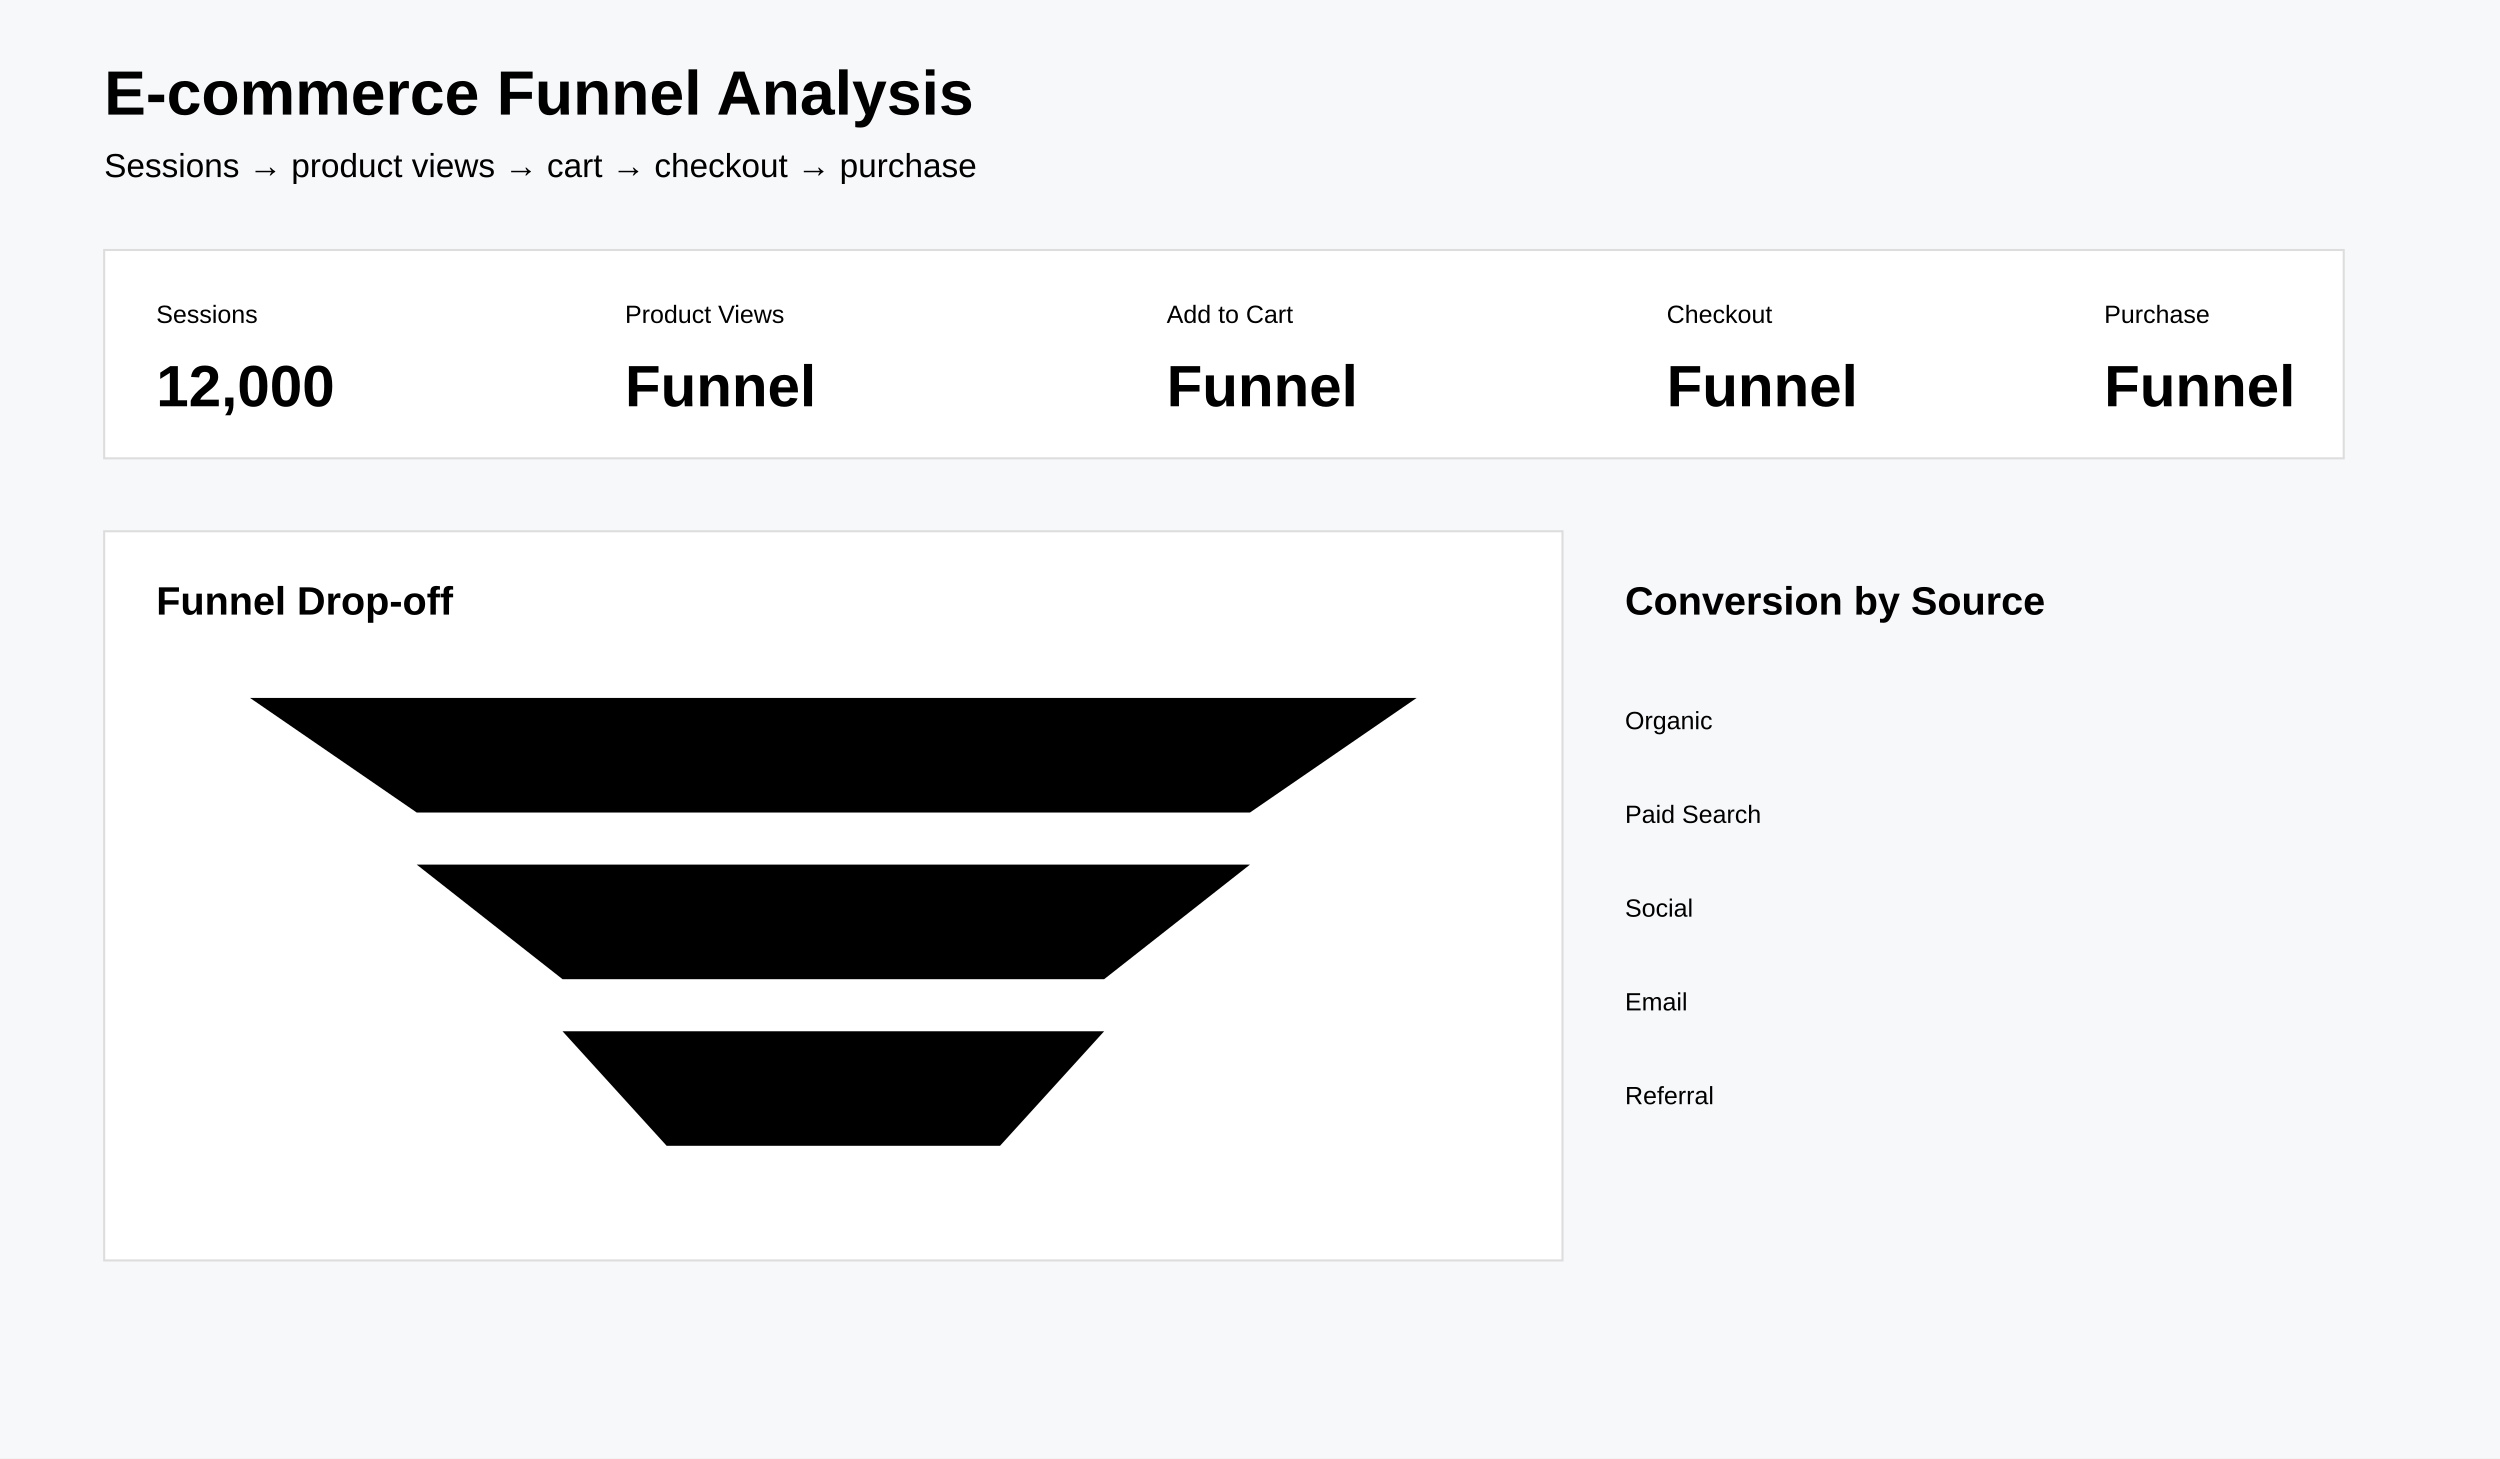
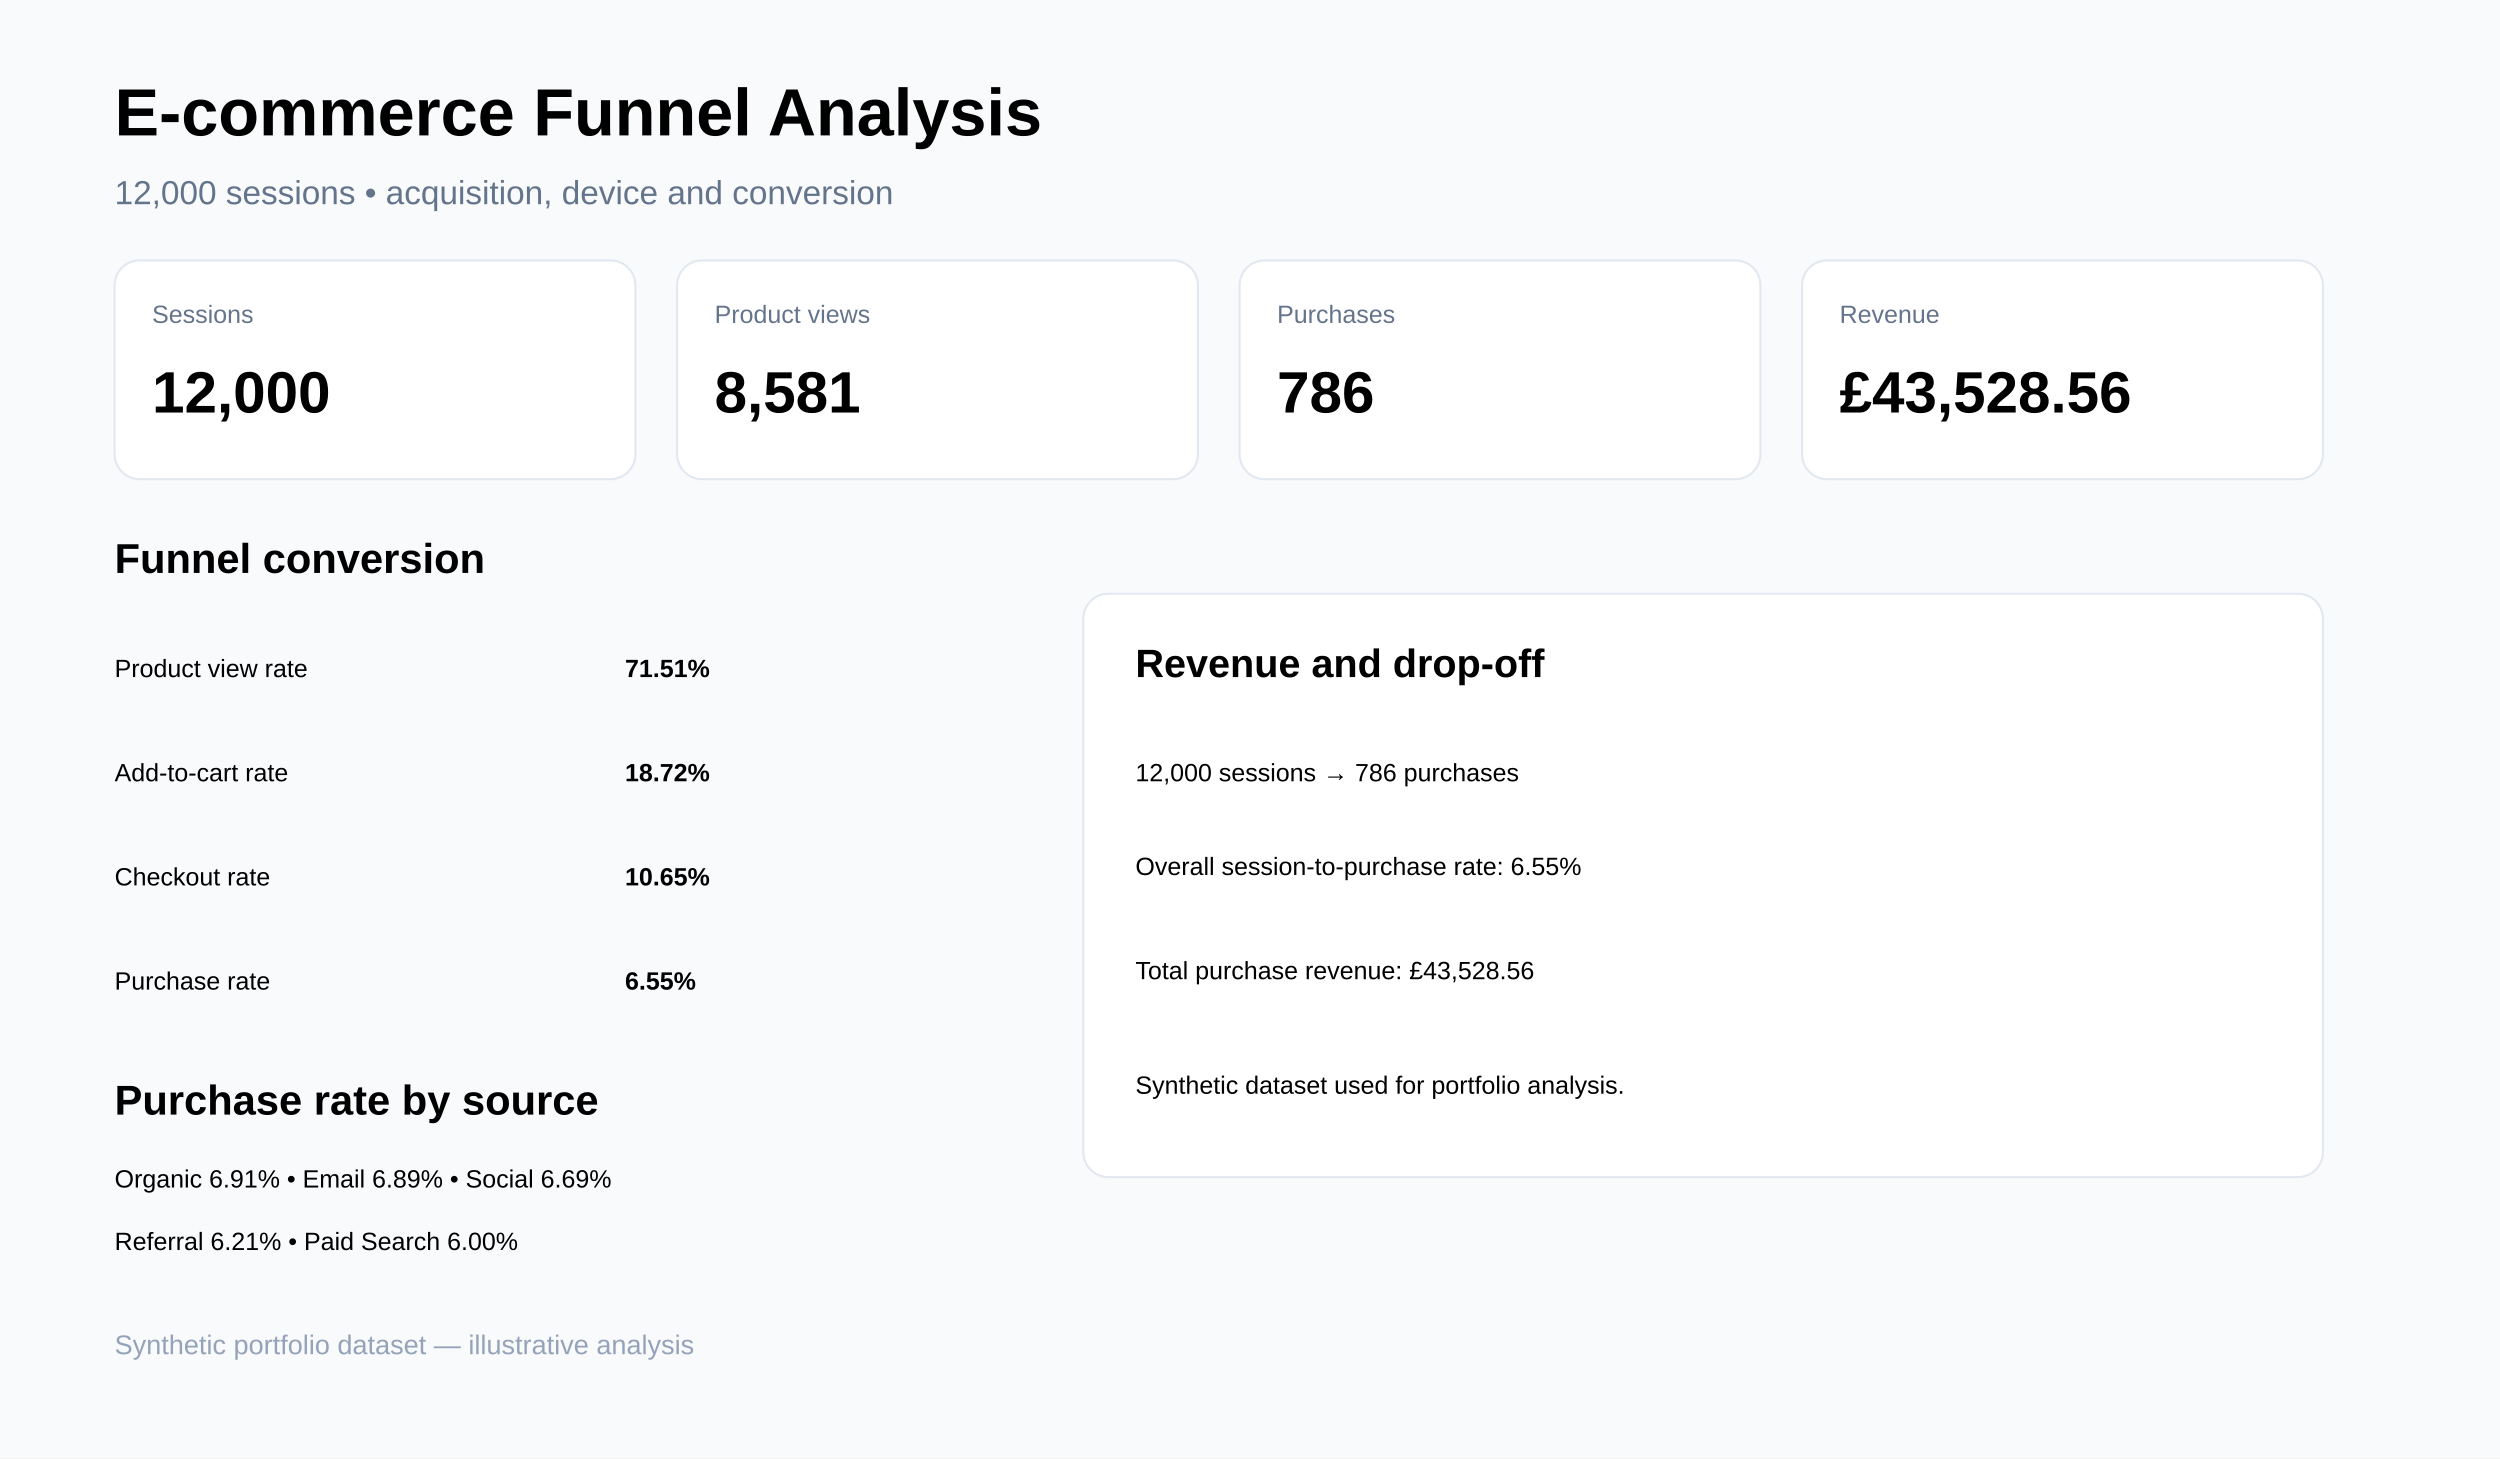
<svg xmlns="http://www.w3.org/2000/svg" width="1200" height="700">
-   <rect width="1200" height="700" fill="#f7f8fa" />
-   <text x="50" y="55" font-family="Arial" font-size="30" font-weight="700">E-commerce Funnel Analysis</text>
-   <text x="50" y="85" font-family="Arial" font-size="16">Sessions → product views → cart → checkout → purchase</text>
+   <rect width="1200" height="700" fill="#f8fafc" />
+   <text x="55" y="65" font-family="Arial" font-size="32" font-weight="700">E-commerce Funnel Analysis</text>
+   <text x="55" y="98" font-family="Arial" font-size="16" fill="#64748b">12,000 sessions • acquisition, device and conversion</text>
  <g font-family="Arial">
-     <rect x="50" y="120" width="1075" height="100" fill="white" stroke="#ddd" />
-     <text x="75" y="155">Sessions</text>
-     <text x="75" y="195" font-size="28" font-weight="700">12,000</text>
-     <text x="300" y="155">Product Views</text>
-     <text x="300" y="195" font-size="28" font-weight="700">Funnel</text>
-     <text x="560" y="155">Add to Cart</text>
-     <text x="560" y="195" font-size="28" font-weight="700">Funnel</text>
-     <text x="800" y="155">Checkout</text>
-     <text x="800" y="195" font-size="28" font-weight="700">Funnel</text>
-     <text x="1010" y="155">Purchase</text>
-     <text x="1010" y="195" font-size="28" font-weight="700">Funnel</text>
-     <rect x="50" y="255" width="700" height="350" fill="white" stroke="#ddd" />
-     <text x="75" y="295" font-size="19" font-weight="700">Funnel Drop-off</text>
-     <polygon points="120,335 680,335 600,390 200,390" />
-     <polygon points="200,415 600,415 530,470 270,470" />
-     <polygon points="270,495 530,495 480,550 320,550" />
-     <text x="780" y="295" font-size="19" font-weight="700">Conversion by Source</text>
-     <text x="780" y="350">Organic</text>
-     <text x="780" y="395">Paid Search</text>
-     <text x="780" y="440">Social</text>
-     <text x="780" y="485">Email</text>
-     <text x="780" y="530">Referral</text>
+     <rect x="55" y="125" width="250" height="105" rx="12" fill="white" stroke="#e2e8f0" />
+     <text x="73" y="155" fill="#64748b">Sessions</text>
+     <text x="73" y="198" font-size="28" font-weight="700">12,000</text>
+     <rect x="325" y="125" width="250" height="105" rx="12" fill="white" stroke="#e2e8f0" />
+     <text x="343" y="155" fill="#64748b">Product views</text>
+     <text x="343" y="198" font-size="28" font-weight="700">8,581</text>
+     <rect x="595" y="125" width="250" height="105" rx="12" fill="white" stroke="#e2e8f0" />
+     <text x="613" y="155" fill="#64748b">Purchases</text>
+     <text x="613" y="198" font-size="28" font-weight="700">786</text>
+     <rect x="865" y="125" width="250" height="105" rx="12" fill="white" stroke="#e2e8f0" />
+     <text x="883" y="155" fill="#64748b">Revenue</text>
+     <text x="883" y="198" font-size="28" font-weight="700">£43,528.56</text>
+     <text x="55" y="275" font-size="20" font-weight="700">Funnel conversion</text>
+     <text x="55" y="325">Product view rate</text>
+     <text x="300" y="325" font-weight="700">71.51%</text>
+     <text x="55" y="375">Add-to-cart rate</text>
+     <text x="300" y="375" font-weight="700">18.72%</text>
+     <text x="55" y="425">Checkout rate</text>
+     <text x="300" y="425" font-weight="700">10.65%</text>
+     <text x="55" y="475">Purchase rate</text>
+     <text x="300" y="475" font-weight="700">6.55%</text>
+     <text x="55" y="535" font-size="20" font-weight="700">Purchase rate by source</text>
+     <text x="55" y="570">Organic 6.91% • Email 6.89% • Social 6.69%</text>
+     <text x="55" y="600">Referral 6.21% • Paid Search 6.00%</text>
+     <rect x="520" y="285" width="595" height="280" rx="12" fill="white" stroke="#e2e8f0" />
+     <text x="545" y="325" font-size="19" font-weight="700">Revenue and drop-off</text>
+     <text x="545" y="375">12,000 sessions → 786 purchases</text>
+     <text x="545" y="420">Overall session-to-purchase rate: 6.55%</text>
+     <text x="545" y="470">Total purchase revenue: £43,528.56</text>
+     <text x="545" y="525">Synthetic dataset used for portfolio analysis.</text>
+     <text x="55" y="650" font-size="13" fill="#94a3b8">Synthetic portfolio dataset — illustrative analysis</text>
  </g>
</svg>
